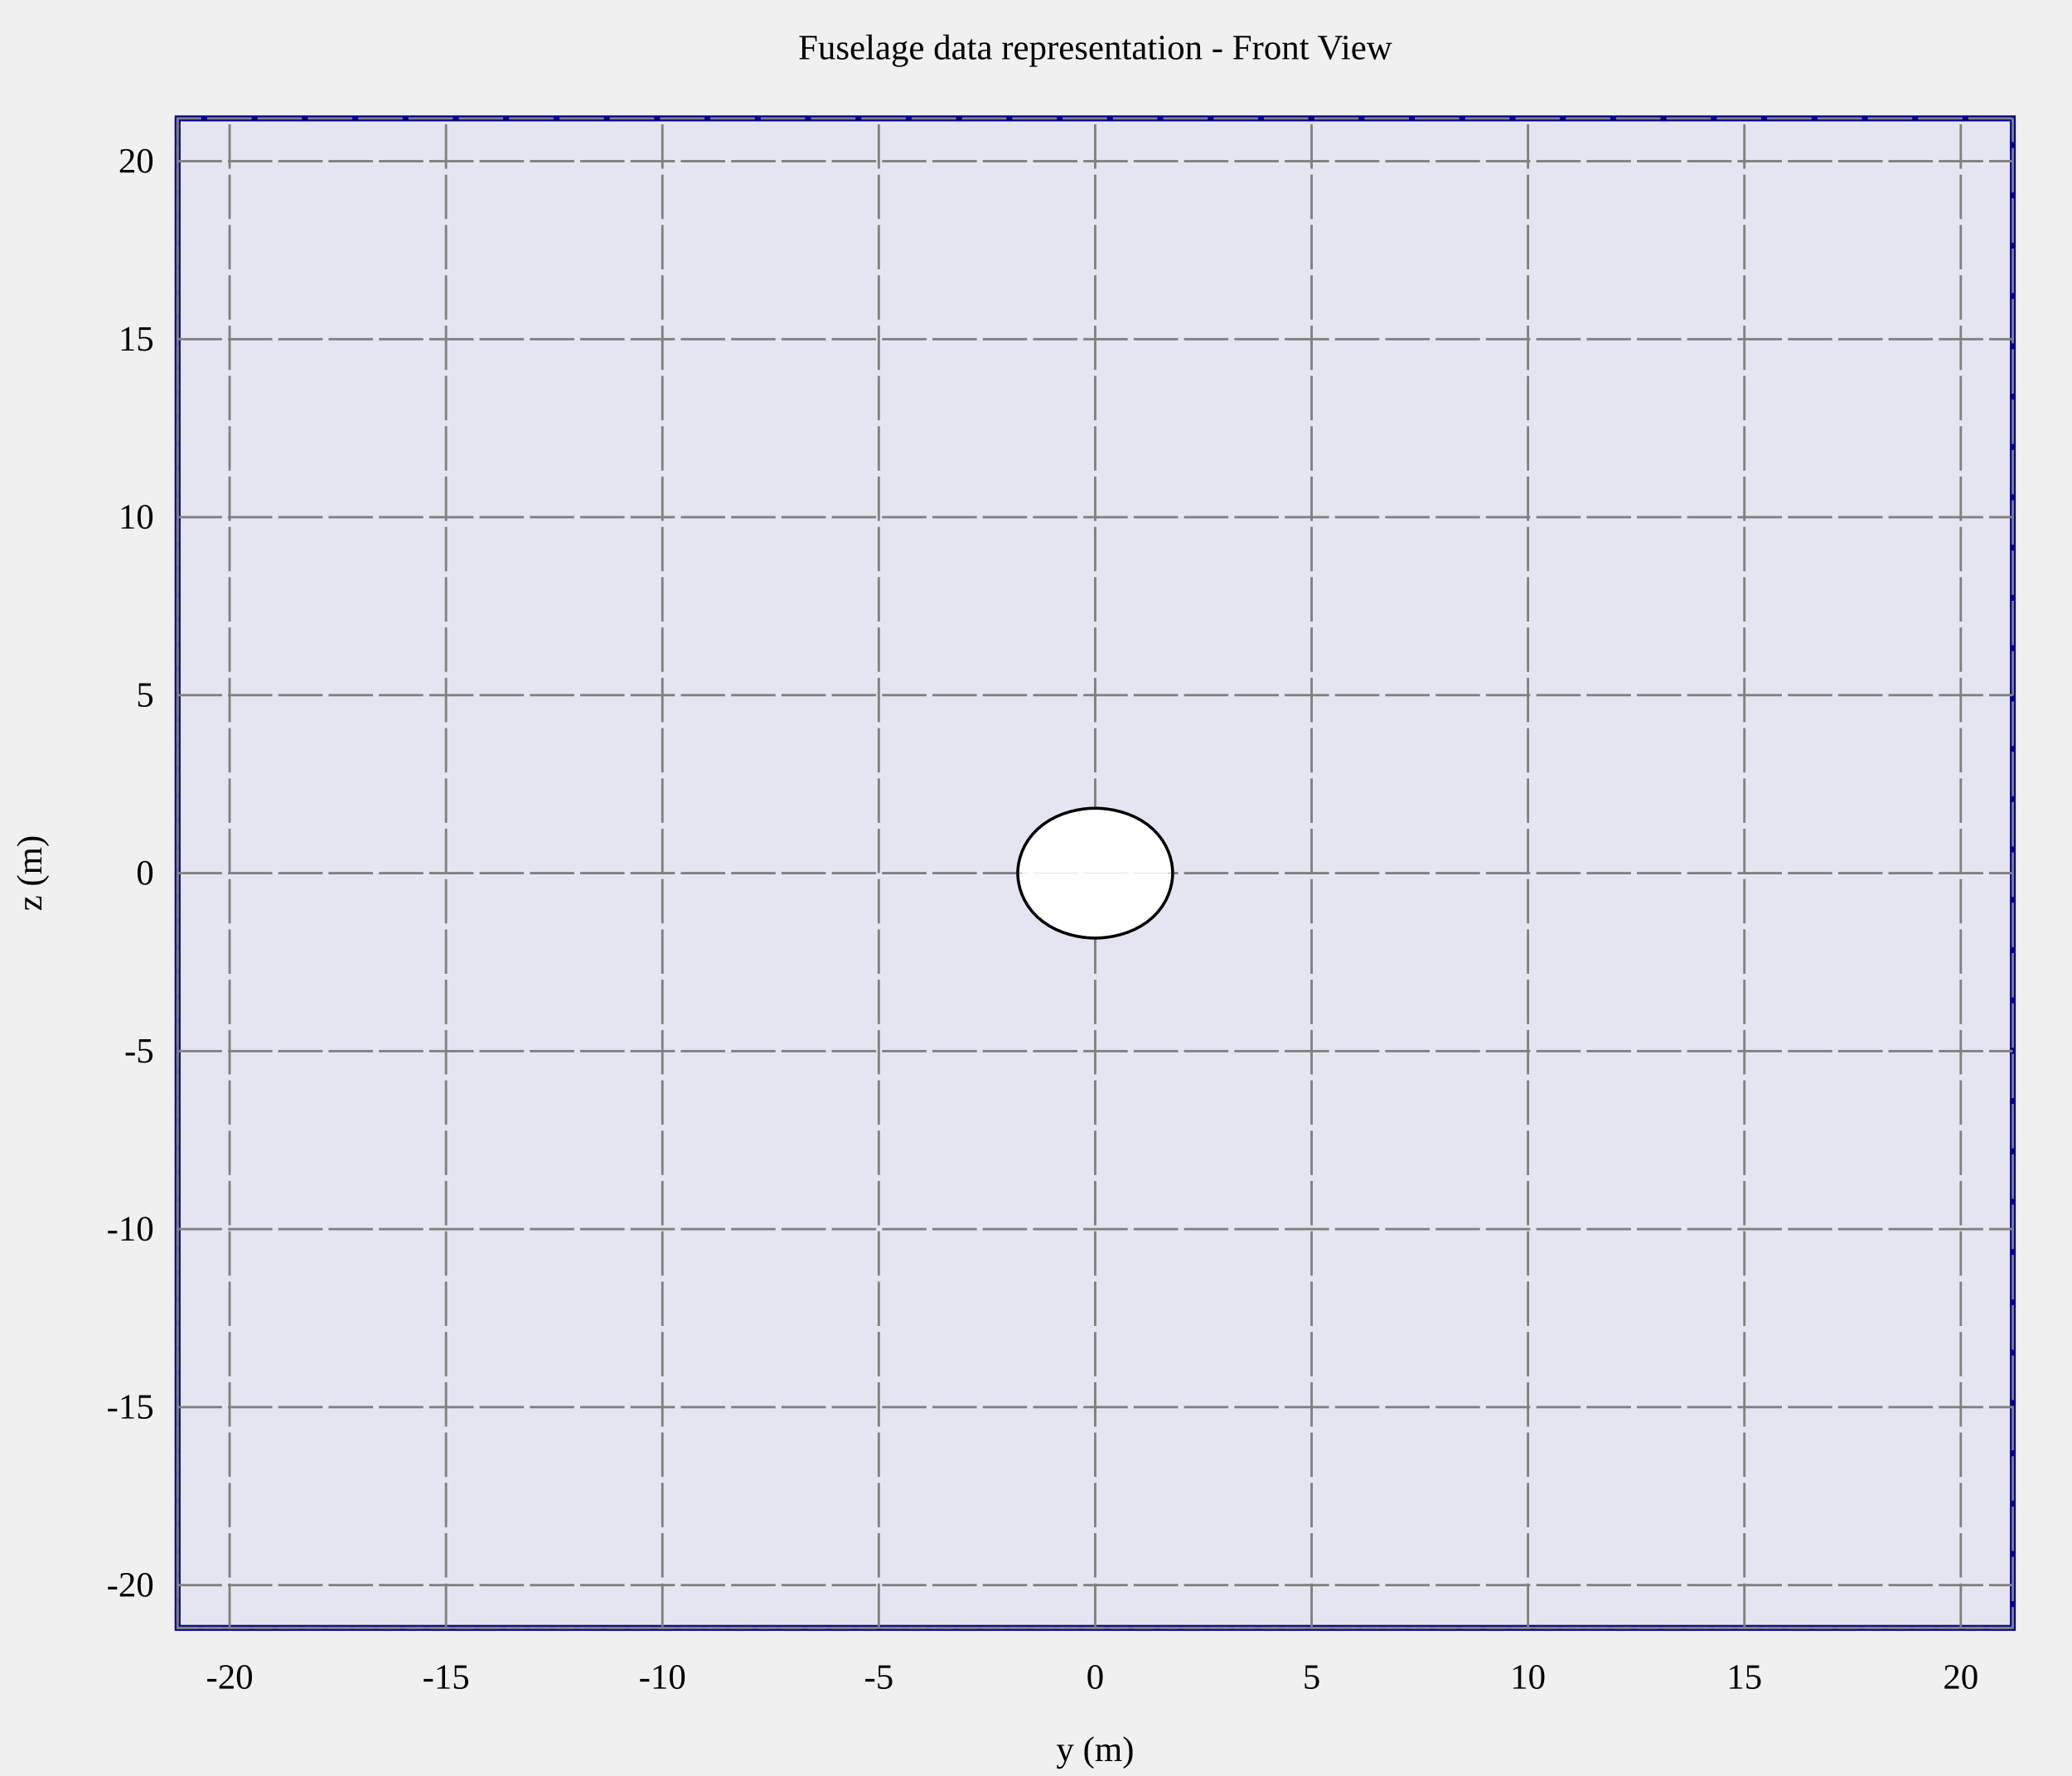
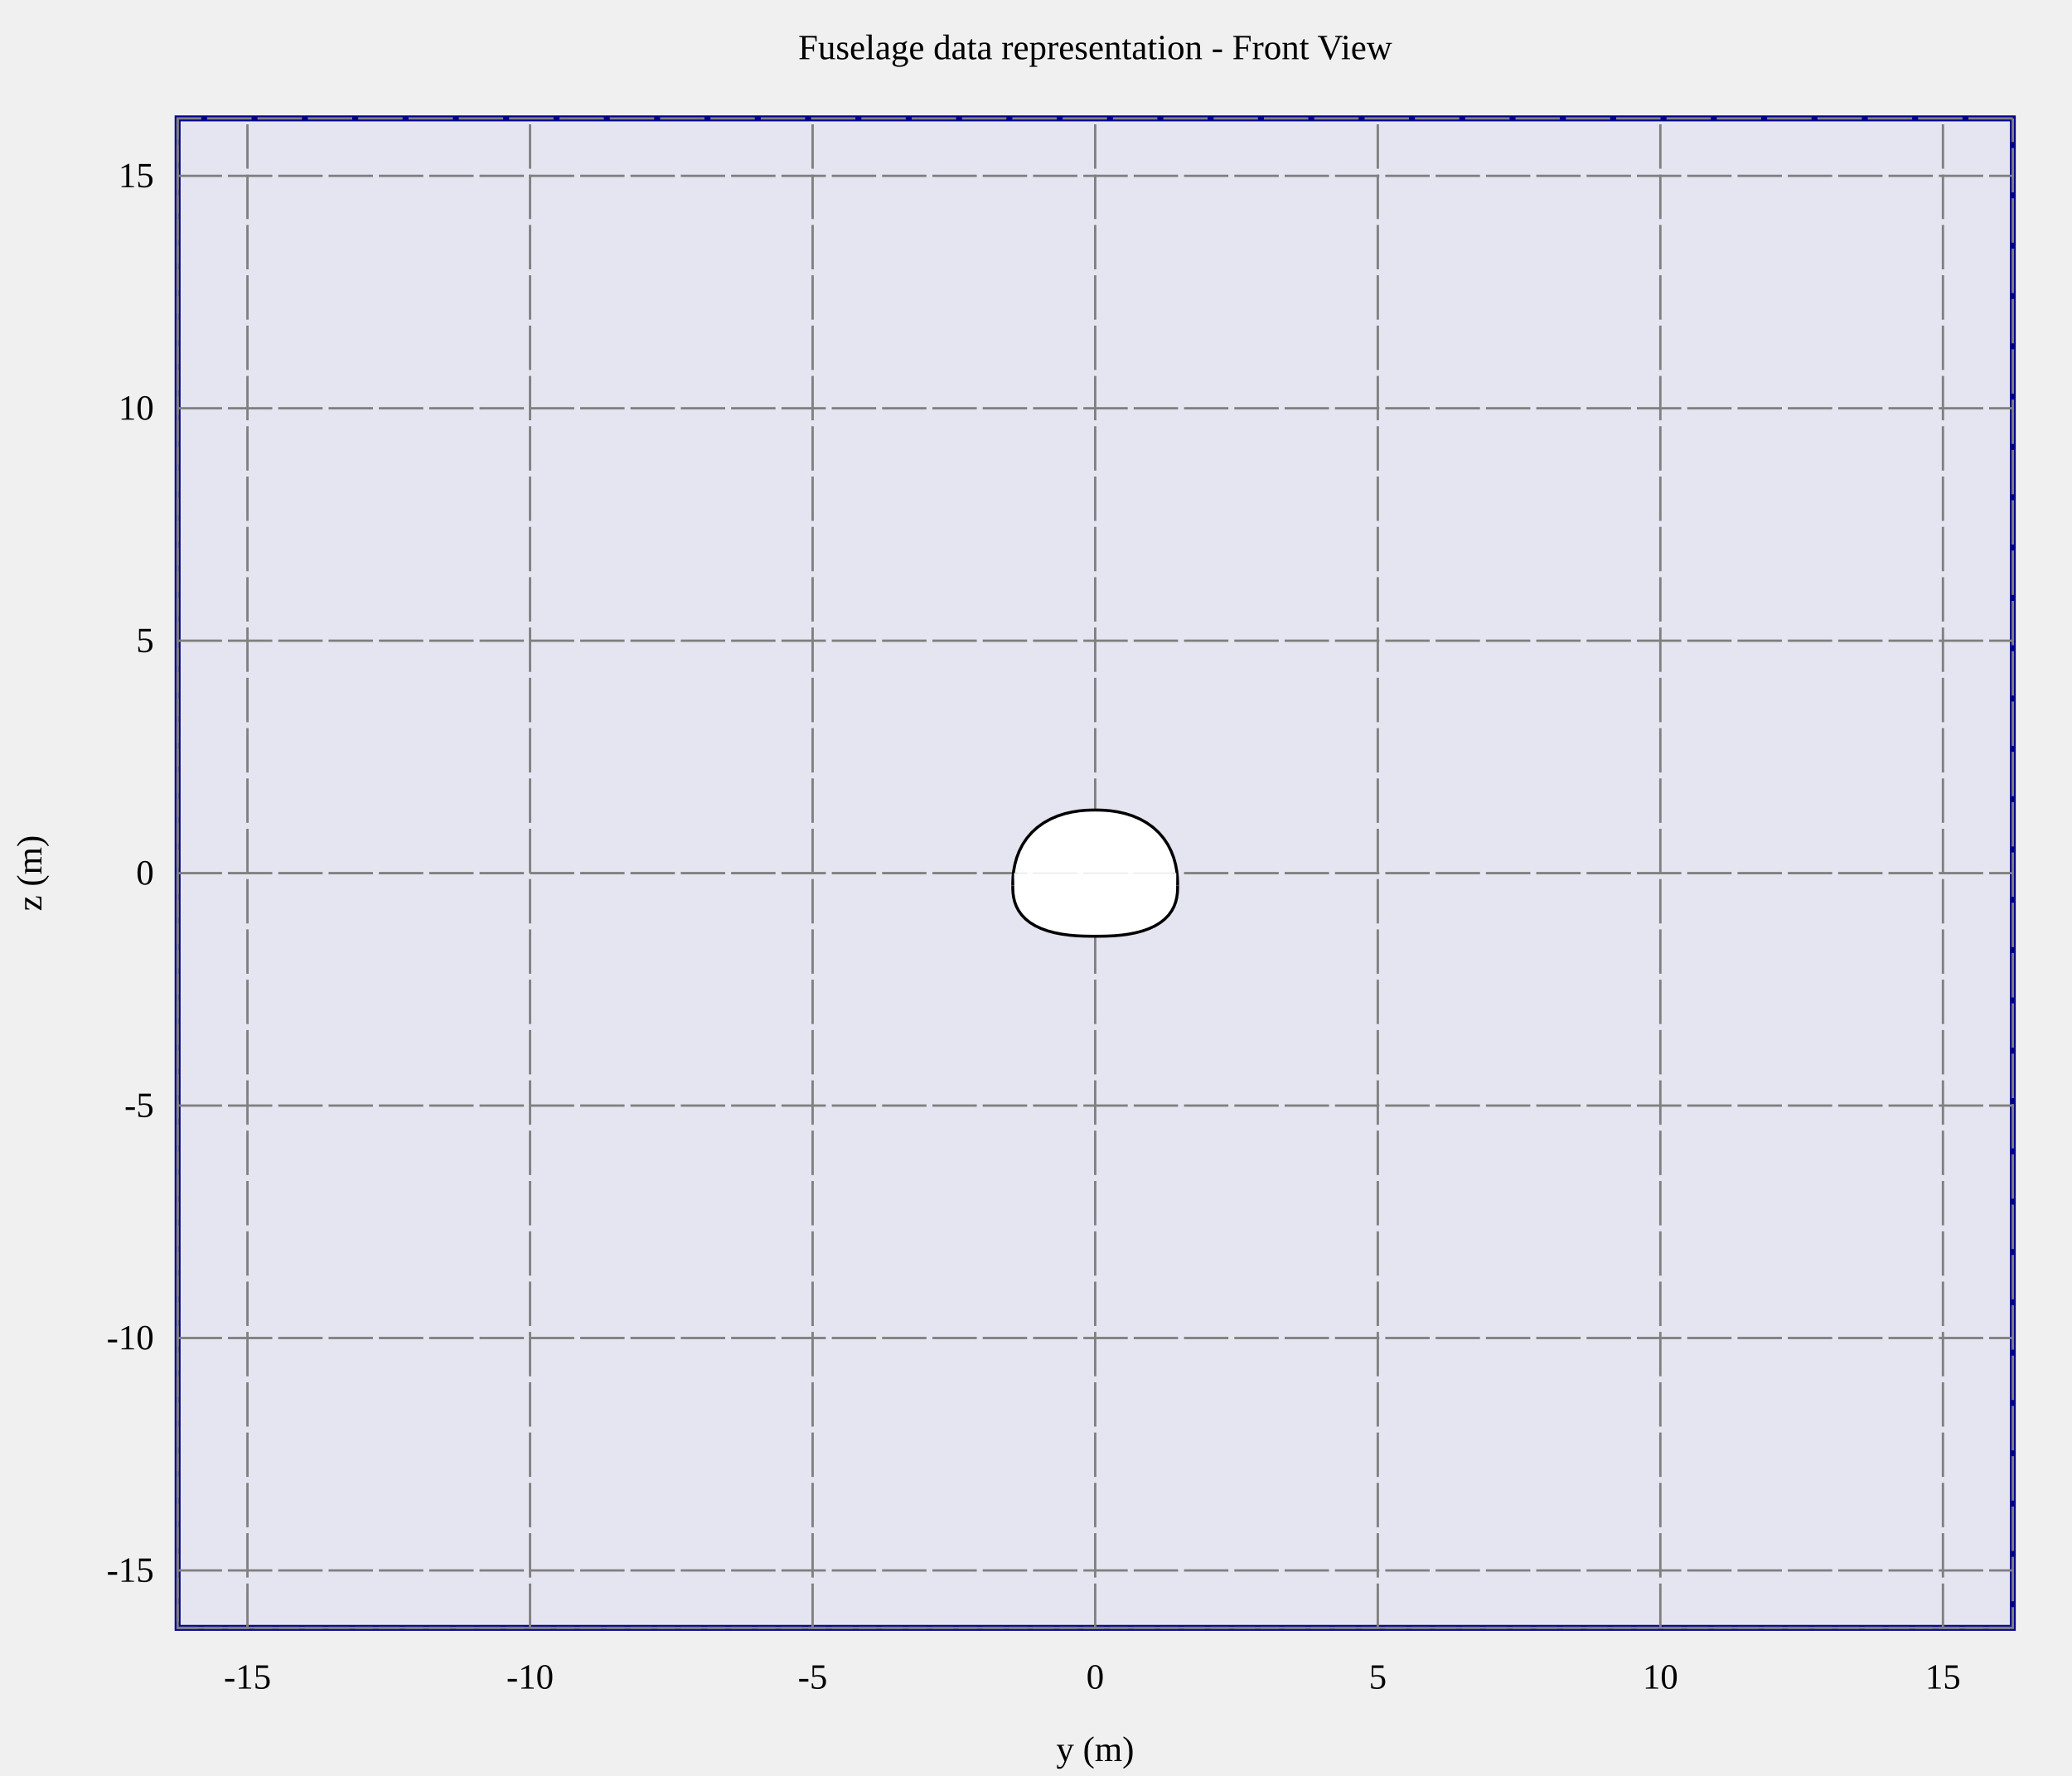
<svg xmlns="http://www.w3.org/2000/svg" id="svg" class="svg" width="700" height="600">
  <g id="page" width="700" height="600">
    <g id="graph" transform="translate(60,40)">
      <rect width="620" height="510" fill="blue" opacity="0.05" />
      <rect width="620" height="510" fill="none" opacity="1.0" style="stroke: darkblue; stroke-width: 2px;" />
      <g id="xAxis" class="axis" transform="translate(0,510)">
-         <g class="tick" transform="translate(17.57392,0)" style="opacity: 1;">
-           <line y2="-510" x2="0" style="fill: none; stroke: rgb(128, 128, 128); stroke-width: 0.8px; stroke-dasharray: 15px, 2px; font-style: normal; font-variant-caps: normal; font-weight: normal; font-size: 10px; line-height: normal; font-family: sans-serif; shape-rendering: geometricprecision;" />
-           <text dy=".71em" y="12" x="0" style="text-anchor: middle;">-20</text>
-         </g>
-         <g class="tick" transform="translate(90.68044,0)" style="opacity: 1;">
+         <g class="tick" transform="translate(23.59941,0)" style="opacity: 1;">
          <line y2="-510" x2="0" style="fill: none; stroke: rgb(128, 128, 128); stroke-width: 0.8px; stroke-dasharray: 15px, 2px; font-style: normal; font-variant-caps: normal; font-weight: normal; font-size: 10px; line-height: normal; font-family: sans-serif; shape-rendering: geometricprecision;" />
          <text dy=".71em" y="12" x="0" style="text-anchor: middle;">-15</text>
        </g>
-         <g class="tick" transform="translate(163.787,0)" style="opacity: 1;">
+         <g class="tick" transform="translate(119.0663,0)" style="opacity: 1;">
          <line y2="-510" x2="0" style="fill: none; stroke: rgb(128, 128, 128); stroke-width: 0.8px; stroke-dasharray: 15px, 2px; font-style: normal; font-variant-caps: normal; font-weight: normal; font-size: 10px; line-height: normal; font-family: sans-serif; shape-rendering: geometricprecision;" />
          <text dy=".71em" y="12" x="0" style="text-anchor: middle;">-10</text>
        </g>
-         <g class="tick" transform="translate(236.8935,0)" style="opacity: 1;">
+         <g class="tick" transform="translate(214.5331,0)" style="opacity: 1;">
          <line y2="-510" x2="0" style="fill: none; stroke: rgb(128, 128, 128); stroke-width: 0.8px; stroke-dasharray: 15px, 2px; font-style: normal; font-variant-caps: normal; font-weight: normal; font-size: 10px; line-height: normal; font-family: sans-serif; shape-rendering: geometricprecision;" />
          <text dy=".71em" y="12" x="0" style="text-anchor: middle;">-5</text>
        </g>
        <g class="tick" transform="translate(310,0)" style="opacity: 1;">
          <line y2="-510" x2="0" style="fill: none; stroke: rgb(128, 128, 128); stroke-width: 0.8px; stroke-dasharray: 15px, 2px; font-style: normal; font-variant-caps: normal; font-weight: normal; font-size: 10px; line-height: normal; font-family: sans-serif; shape-rendering: geometricprecision;" />
          <text dy=".71em" y="12" x="0" style="text-anchor: middle;">0</text>
        </g>
-         <g class="tick" transform="translate(383.1065,0)" style="opacity: 1;">
+         <g class="tick" transform="translate(405.4669,0)" style="opacity: 1;">
          <line y2="-510" x2="0" style="fill: none; stroke: rgb(128, 128, 128); stroke-width: 0.8px; stroke-dasharray: 15px, 2px; font-style: normal; font-variant-caps: normal; font-weight: normal; font-size: 10px; line-height: normal; font-family: sans-serif; shape-rendering: geometricprecision;" />
          <text dy=".71em" y="12" x="0" style="text-anchor: middle;">5</text>
        </g>
-         <g class="tick" transform="translate(456.213,0)" style="opacity: 1;">
+         <g class="tick" transform="translate(500.9337,0)" style="opacity: 1;">
          <line y2="-510" x2="0" style="fill: none; stroke: rgb(128, 128, 128); stroke-width: 0.8px; stroke-dasharray: 15px, 2px; font-style: normal; font-variant-caps: normal; font-weight: normal; font-size: 10px; line-height: normal; font-family: sans-serif; shape-rendering: geometricprecision;" />
          <text dy=".71em" y="12" x="0" style="text-anchor: middle;">10</text>
        </g>
-         <g class="tick" transform="translate(529.3196,0)" style="opacity: 1;">
+         <g class="tick" transform="translate(596.4006,0)" style="opacity: 1;">
          <line y2="-510" x2="0" style="fill: none; stroke: rgb(128, 128, 128); stroke-width: 0.8px; stroke-dasharray: 15px, 2px; font-style: normal; font-variant-caps: normal; font-weight: normal; font-size: 10px; line-height: normal; font-family: sans-serif; shape-rendering: geometricprecision;" />
          <text dy=".71em" y="12" x="0" style="text-anchor: middle;">15</text>
-         </g>
-         <g class="tick" transform="translate(602.4261,0)" style="opacity: 1;">
-           <line y2="-510" x2="0" style="fill: none; stroke: rgb(128, 128, 128); stroke-width: 0.8px; stroke-dasharray: 15px, 2px; font-style: normal; font-variant-caps: normal; font-weight: normal; font-size: 10px; line-height: normal; font-family: sans-serif; shape-rendering: geometricprecision;" />
-           <text dy=".71em" y="12" x="0" style="text-anchor: middle;">20</text>
        </g>
        <path class="domain" d="M0,-510V0H620V-510" style="fill: none; stroke: rgb(128, 128, 128); stroke-width: 0.8px; stroke-dasharray: 15px, 2px; font-style: normal; font-variant-caps: normal; font-weight: normal; font-size: 10px; line-height: normal; font-family: sans-serif; shape-rendering: geometricprecision;" />
      </g>
      <g id="yAxis" class="axis">
-         <g class="tick" transform="translate(0,495.544)" style="opacity: 1;">
-           <line x2="620" y2="0" style="fill: none; stroke: rgb(128, 128, 128); stroke-dasharray: 15px, 2px; stroke-width: 0.8px; shape-rendering: geometricprecision;" />
-           <text dy=".32em" x="-8" y="0" style="text-anchor: end;">-20</text>
-         </g>
-         <g class="tick" transform="translate(0,435.408)" style="opacity: 1;">
+         <g class="tick" transform="translate(0,490.5876)" style="opacity: 1;">
          <line x2="620" y2="0" style="fill: none; stroke: rgb(128, 128, 128); stroke-dasharray: 15px, 2px; stroke-width: 0.8px; shape-rendering: geometricprecision;" />
          <text dy=".32em" x="-8" y="0" style="text-anchor: end;">-15</text>
        </g>
-         <g class="tick" transform="translate(0,375.272)" style="opacity: 1;">
+         <g class="tick" transform="translate(0,412.0584)" style="opacity: 1;">
          <line x2="620" y2="0" style="fill: none; stroke: rgb(128, 128, 128); stroke-dasharray: 15px, 2px; stroke-width: 0.8px; shape-rendering: geometricprecision;" />
          <text dy=".32em" x="-8" y="0" style="text-anchor: end;">-10</text>
        </g>
-         <g class="tick" transform="translate(0,315.136)" style="opacity: 1;">
+         <g class="tick" transform="translate(0,333.5292)" style="opacity: 1;">
          <line x2="620" y2="0" style="fill: none; stroke: rgb(128, 128, 128); stroke-dasharray: 15px, 2px; stroke-width: 0.8px; shape-rendering: geometricprecision;" />
          <text dy=".32em" x="-8" y="0" style="text-anchor: end;">-5</text>
        </g>
        <g class="tick" transform="translate(0,255)" style="opacity: 1;">
          <line x2="620" y2="0" style="fill: none; stroke: rgb(128, 128, 128); stroke-dasharray: 15px, 2px; stroke-width: 0.8px; shape-rendering: geometricprecision;" />
          <text dy=".32em" x="-8" y="0" style="text-anchor: end;">0</text>
        </g>
-         <g class="tick" transform="translate(0,194.864)" style="opacity: 1;">
+         <g class="tick" transform="translate(0,176.4708)" style="opacity: 1;">
          <line x2="620" y2="0" style="fill: none; stroke: rgb(128, 128, 128); stroke-dasharray: 15px, 2px; stroke-width: 0.8px; shape-rendering: geometricprecision;" />
          <text dy=".32em" x="-8" y="0" style="text-anchor: end;">5</text>
        </g>
-         <g class="tick" transform="translate(0,134.728)" style="opacity: 1;">
+         <g class="tick" transform="translate(0,97.94161)" style="opacity: 1;">
          <line x2="620" y2="0" style="fill: none; stroke: rgb(128, 128, 128); stroke-dasharray: 15px, 2px; stroke-width: 0.8px; shape-rendering: geometricprecision;" />
          <text dy=".32em" x="-8" y="0" style="text-anchor: end;">10</text>
        </g>
-         <g class="tick" transform="translate(0,74.59197)" style="opacity: 1;">
+         <g class="tick" transform="translate(0,19.41242)" style="opacity: 1;">
          <line x2="620" y2="0" style="fill: none; stroke: rgb(128, 128, 128); stroke-dasharray: 15px, 2px; stroke-width: 0.8px; shape-rendering: geometricprecision;" />
          <text dy=".32em" x="-8" y="0" style="text-anchor: end;">15</text>
-         </g>
-         <g class="tick" transform="translate(0,14.45596)" style="opacity: 1;">
-           <line x2="620" y2="0" style="fill: none; stroke: rgb(128, 128, 128); stroke-dasharray: 15px, 2px; stroke-width: 0.8px; shape-rendering: geometricprecision;" />
-           <text dy=".32em" x="-8" y="0" style="text-anchor: end;">20</text>
        </g>
        <path class="domain" d="M620,0H0V510H620" style="fill: none; stroke: rgb(128, 128, 128); stroke-dasharray: 15px, 2px; stroke-width: 0.8px; shape-rendering: geometricprecision;" />
      </g>
      <g id="xy" class="xy">
-         <path id="line" d="M284.34,255L284.353,254.285L284.439,253.121L284.662,251.621L285.071,249.886L285.703,248.008L286.585,246.069L287.73,244.139L289.138,242.28L290.799,240.541L292.688,238.963L294.77,237.576L296.997,236.399L299.307,235.443L301.629,234.706L303.877,234.178L305.954,233.837L307.75,233.651L309.144,233.578L310,233.568L310,233.568L310.856,233.578L312.25,233.651L314.046,233.837L316.123,234.178L318.371,234.706L320.693,235.443L323.003,236.399L325.23,237.576L327.312,238.963L329.201,240.541L330.862,242.28L332.27,244.139L333.415,246.069L334.297,248.008L334.929,249.886L335.338,251.621L335.561,253.121L335.647,254.285L335.66,255" class="line" style="fill:none; stroke:black; stroke-width:2" />
-         <path id="area" d="M284.34,255L284.353,254.285L284.439,253.121L284.662,251.621L285.071,249.886L285.703,248.008L286.585,246.069L287.73,244.139L289.138,242.28L290.799,240.541L292.688,238.963L294.77,237.576L296.997,236.399L299.307,235.443L301.629,234.706L303.877,234.178L305.954,233.837L307.75,233.651L309.144,233.578L310,233.568L310,233.568L310.856,233.578L312.25,233.651L314.046,233.837L316.123,234.178L318.371,234.706L320.693,235.443L323.003,236.399L325.23,237.576L327.312,238.963L329.201,240.541L330.862,242.28L332.27,244.139L333.415,246.069L334.297,248.008L334.929,249.886L335.338,251.621L335.561,253.121L335.647,254.285L335.66,255L335.66,255L335.647,255L335.561,255L335.338,255L334.929,255L334.297,255L333.415,255L332.27,255L330.862,255L329.201,255L327.312,255L325.23,255L323.003,255L320.693,255L318.371,255L316.123,255L314.046,255L312.25,255L310.856,255L310,255L310,255L309.144,255L307.75,255L305.954,255L303.877,255L301.629,255L299.307,255L296.997,255L294.77,255L292.688,255L290.799,255L289.138,255L287.73,255L286.585,255L285.703,255L285.071,255L284.662,255L284.439,255L284.353,255L284.34,255Z" class="area" style="fill:white;" opacity="1" />
+         <path id="line" d="M282.649,259.164L282.661,257.883L282.743,256.22L282.956,254.282L283.347,252.168L283.955,249.962L284.807,247.743L285.917,245.577L287.291,243.52L288.922,241.62L290.792,239.911L292.873,238.422L295.124,237.167L297.496,236.153L299.926,235.375L302.34,234.82L304.656,234.462L306.777,234.268L308.597,234.193L310,234.182L310,234.182L311.403,234.193L313.223,234.268L315.344,234.462L317.66,234.82L320.074,235.375L322.504,236.153L324.876,237.167L327.127,238.422L329.208,239.911L331.078,241.62L332.709,243.52L334.083,245.577L335.193,247.743L336.045,249.962L336.653,252.168L337.044,254.282L337.257,256.22L337.339,257.883L337.351,259.164" class="line" style="fill:none; stroke:black; stroke-width:2" />
+         <path id="area" d="M282.649,259.164L282.661,257.883L282.743,256.22L282.956,254.282L283.347,252.168L283.955,249.962L284.807,247.743L285.917,245.577L287.291,243.52L288.922,241.62L290.792,239.911L292.873,238.422L295.124,237.167L297.496,236.153L299.926,235.375L302.34,234.82L304.656,234.462L306.777,234.268L308.597,234.193L310,234.182L310,234.182L311.403,234.193L313.223,234.268L315.344,234.462L317.66,234.82L320.074,235.375L322.504,236.153L324.876,237.167L327.127,238.422L329.208,239.911L331.078,241.62L332.709,243.52L334.083,245.577L335.193,247.743L336.045,249.962L336.653,252.168L337.044,254.282L337.257,256.22L337.339,257.883L337.351,259.164L337.351,255L337.339,255L337.257,255L337.044,255L336.653,255L336.045,255L335.193,255L334.083,255L332.709,255L331.078,255L329.208,255L327.127,255L324.876,255L322.504,255L320.074,255L317.66,255L315.344,255L313.223,255L311.403,255L310,255L310,255L308.597,255L306.777,255L304.656,255L302.34,255L299.926,255L297.496,255L295.124,255L292.873,255L290.792,255L288.922,255L287.291,255L285.917,255L284.807,255L283.955,255L283.347,255L282.956,255L282.743,255L282.661,255L282.649,255Z" class="area" style="fill:white;" opacity="1" />
      </g>
      <g id="xy" class="xy">
-         <path id="line" d="M335.66,255L335.647,255.715L335.561,256.879L335.338,258.379L334.929,260.114L334.297,261.992L333.415,263.931L332.27,265.861L330.862,267.72L329.201,269.459L327.312,271.037L325.23,272.424L323.003,273.601L320.693,274.557L318.371,275.294L316.123,275.822L314.046,276.163L312.25,276.349L310.856,276.422L310,276.432L310,276.432L309.144,276.422L307.75,276.349L305.954,276.163L303.877,275.822L301.629,275.294L299.307,274.557L296.997,273.601L294.77,272.424L292.688,271.037L290.799,269.459L289.138,267.72L287.73,265.861L286.585,263.931L285.703,261.992L285.071,260.114L284.662,258.379L284.439,256.879L284.353,255.715L284.34,255" class="line" style="fill:none; stroke:black; stroke-width:2" />
-         <path id="area" d="M335.66,255L335.647,255.715L335.561,256.879L335.338,258.379L334.929,260.114L334.297,261.992L333.415,263.931L332.27,265.861L330.862,267.72L329.201,269.459L327.312,271.037L325.23,272.424L323.003,273.601L320.693,274.557L318.371,275.294L316.123,275.822L314.046,276.163L312.25,276.349L310.856,276.422L310,276.432L310,276.432L309.144,276.422L307.75,276.349L305.954,276.163L303.877,275.822L301.629,275.294L299.307,274.557L296.997,273.601L294.77,272.424L292.688,271.037L290.799,269.459L289.138,267.72L287.73,265.861L286.585,263.931L285.703,261.992L285.071,260.114L284.662,258.379L284.439,256.879L284.353,255.715L284.34,255L284.34,255L284.353,255L284.439,255L284.662,255L285.071,255L285.703,255L286.585,255L287.73,255L289.138,255L290.799,255L292.688,255L294.77,255L296.997,255L299.307,255L301.629,255L303.877,255L305.954,255L307.75,255L309.144,255L310,255L310,255L310.856,255L312.25,255L314.046,255L316.123,255L318.371,255L320.693,255L323.003,255L325.23,255L327.312,255L329.201,255L330.862,255L332.27,255L333.415,255L334.297,255L334.929,255L335.338,255L335.561,255L335.647,255L335.66,255Z" class="area" style="fill:white;" opacity="1" />
+         <path id="line" d="M337.351,259.164L337.34,260.316L337.268,261.628L337.08,263.046L336.733,264.518L336.192,265.999L335.429,267.451L334.429,268.84L333.182,270.137L331.69,271.32L329.964,272.371L328.021,273.279L325.891,274.038L323.611,274.648L321.226,275.112L318.793,275.442L316.376,275.653L314.048,275.767L311.892,275.812L310,275.818L310,275.818L308.108,275.812L305.952,275.767L303.624,275.653L301.207,275.442L298.774,275.112L296.389,274.648L294.109,274.038L291.979,273.279L290.036,272.371L288.31,271.32L286.818,270.137L285.571,268.84L284.571,267.451L283.808,265.999L283.267,264.518L282.92,263.046L282.732,261.628L282.66,260.316L282.649,259.164" class="line" style="fill:none; stroke:black; stroke-width:2" />
+         <path id="area" d="M337.351,259.164L337.34,260.316L337.268,261.628L337.08,263.046L336.733,264.518L336.192,265.999L335.429,267.451L334.429,268.84L333.182,270.137L331.69,271.32L329.964,272.371L328.021,273.279L325.891,274.038L323.611,274.648L321.226,275.112L318.793,275.442L316.376,275.653L314.048,275.767L311.892,275.812L310,275.818L310,275.818L308.108,275.812L305.952,275.767L303.624,275.653L301.207,275.442L298.774,275.112L296.389,274.648L294.109,274.038L291.979,273.279L290.036,272.371L288.31,271.32L286.818,270.137L285.571,268.84L284.571,267.451L283.808,265.999L283.267,264.518L282.92,263.046L282.732,261.628L282.66,260.316L282.649,259.164L282.649,255L282.66,255L282.732,255L282.92,255L283.267,255L283.808,255L284.571,255L285.571,255L286.818,255L288.31,255L290.036,255L291.979,255L294.109,255L296.389,255L298.774,255L301.207,255L303.624,255L305.952,255L308.108,255L310,255L310,255L311.892,255L314.048,255L316.376,255L318.793,255L321.226,255L323.611,255L325.891,255L328.021,255L329.964,255L331.69,255L333.182,255L334.429,255L335.429,255L336.192,255L336.733,255L337.08,255L337.268,255L337.34,255L337.351,255Z" class="area" style="fill:white;" opacity="1" />
      </g>
    </g>
  </g>
  <text class="x label" text-anchor="middle" x="370" y="595">y (m)</text>
  <text class="y label" text-anchor="middle" x="-295" y="5" dy=".75em" transform="rotate(-90)">z (m)</text>
  <text class="title" text-anchor="middle" x="370" y="20">Fuselage data representation - Front View</text>
</svg>
